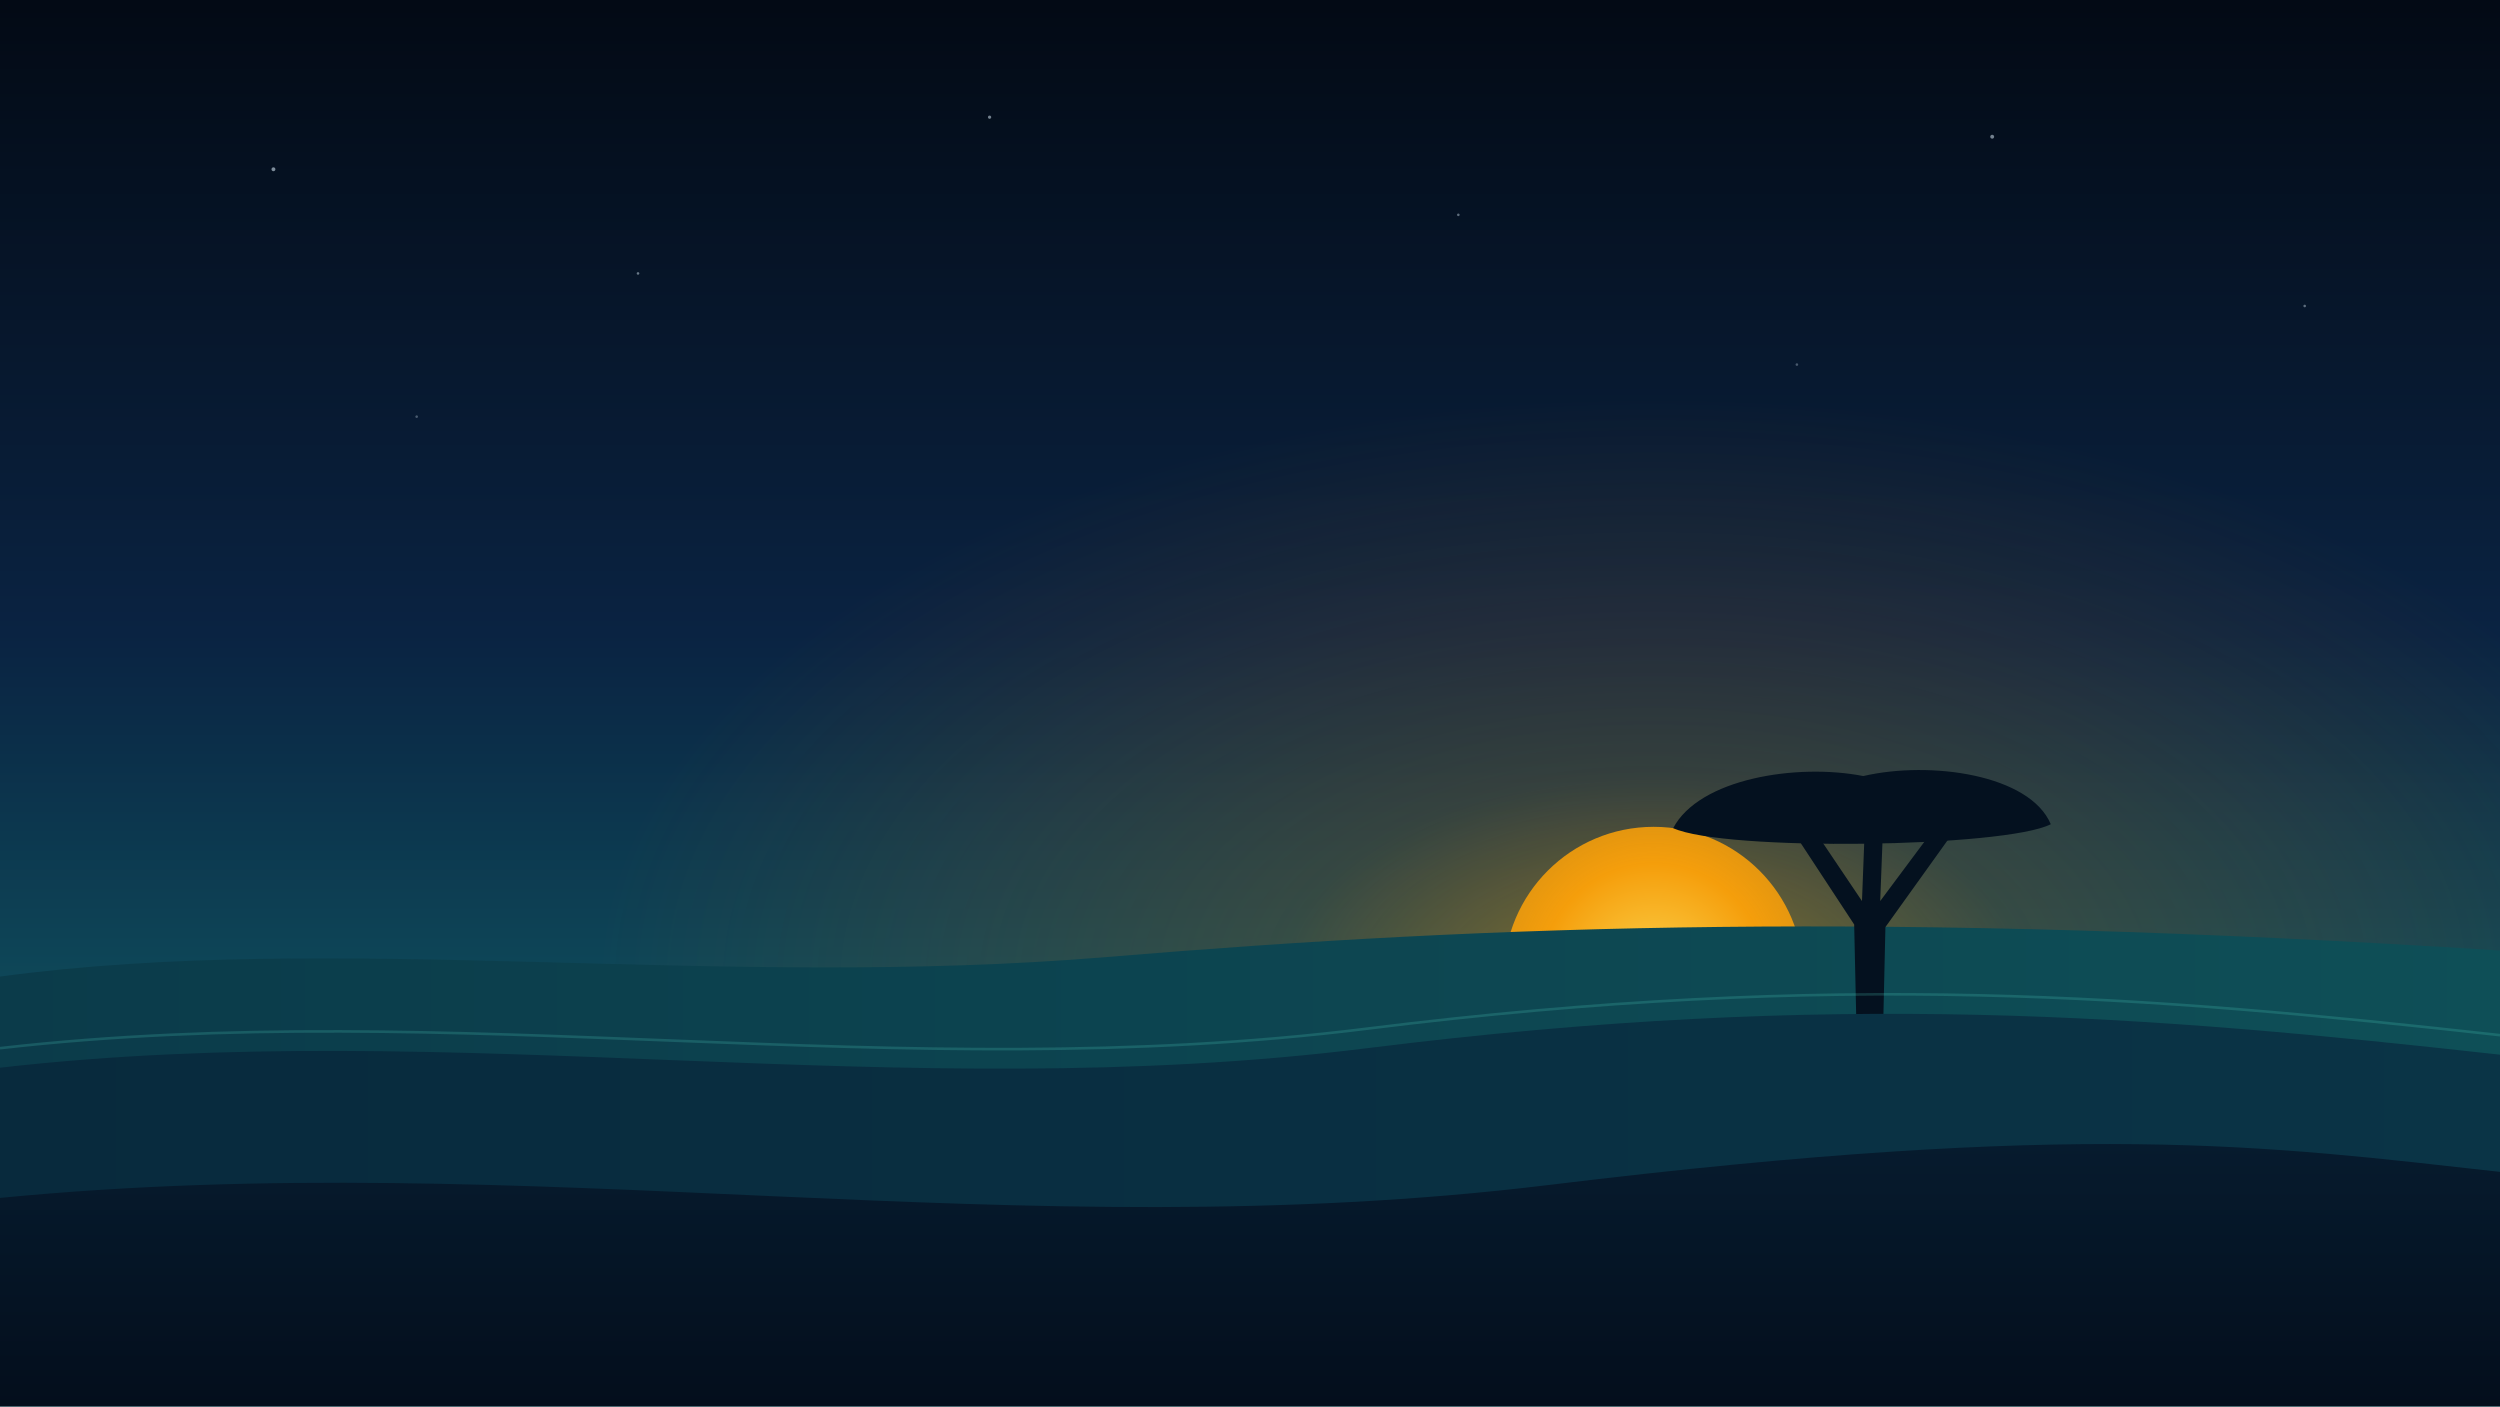
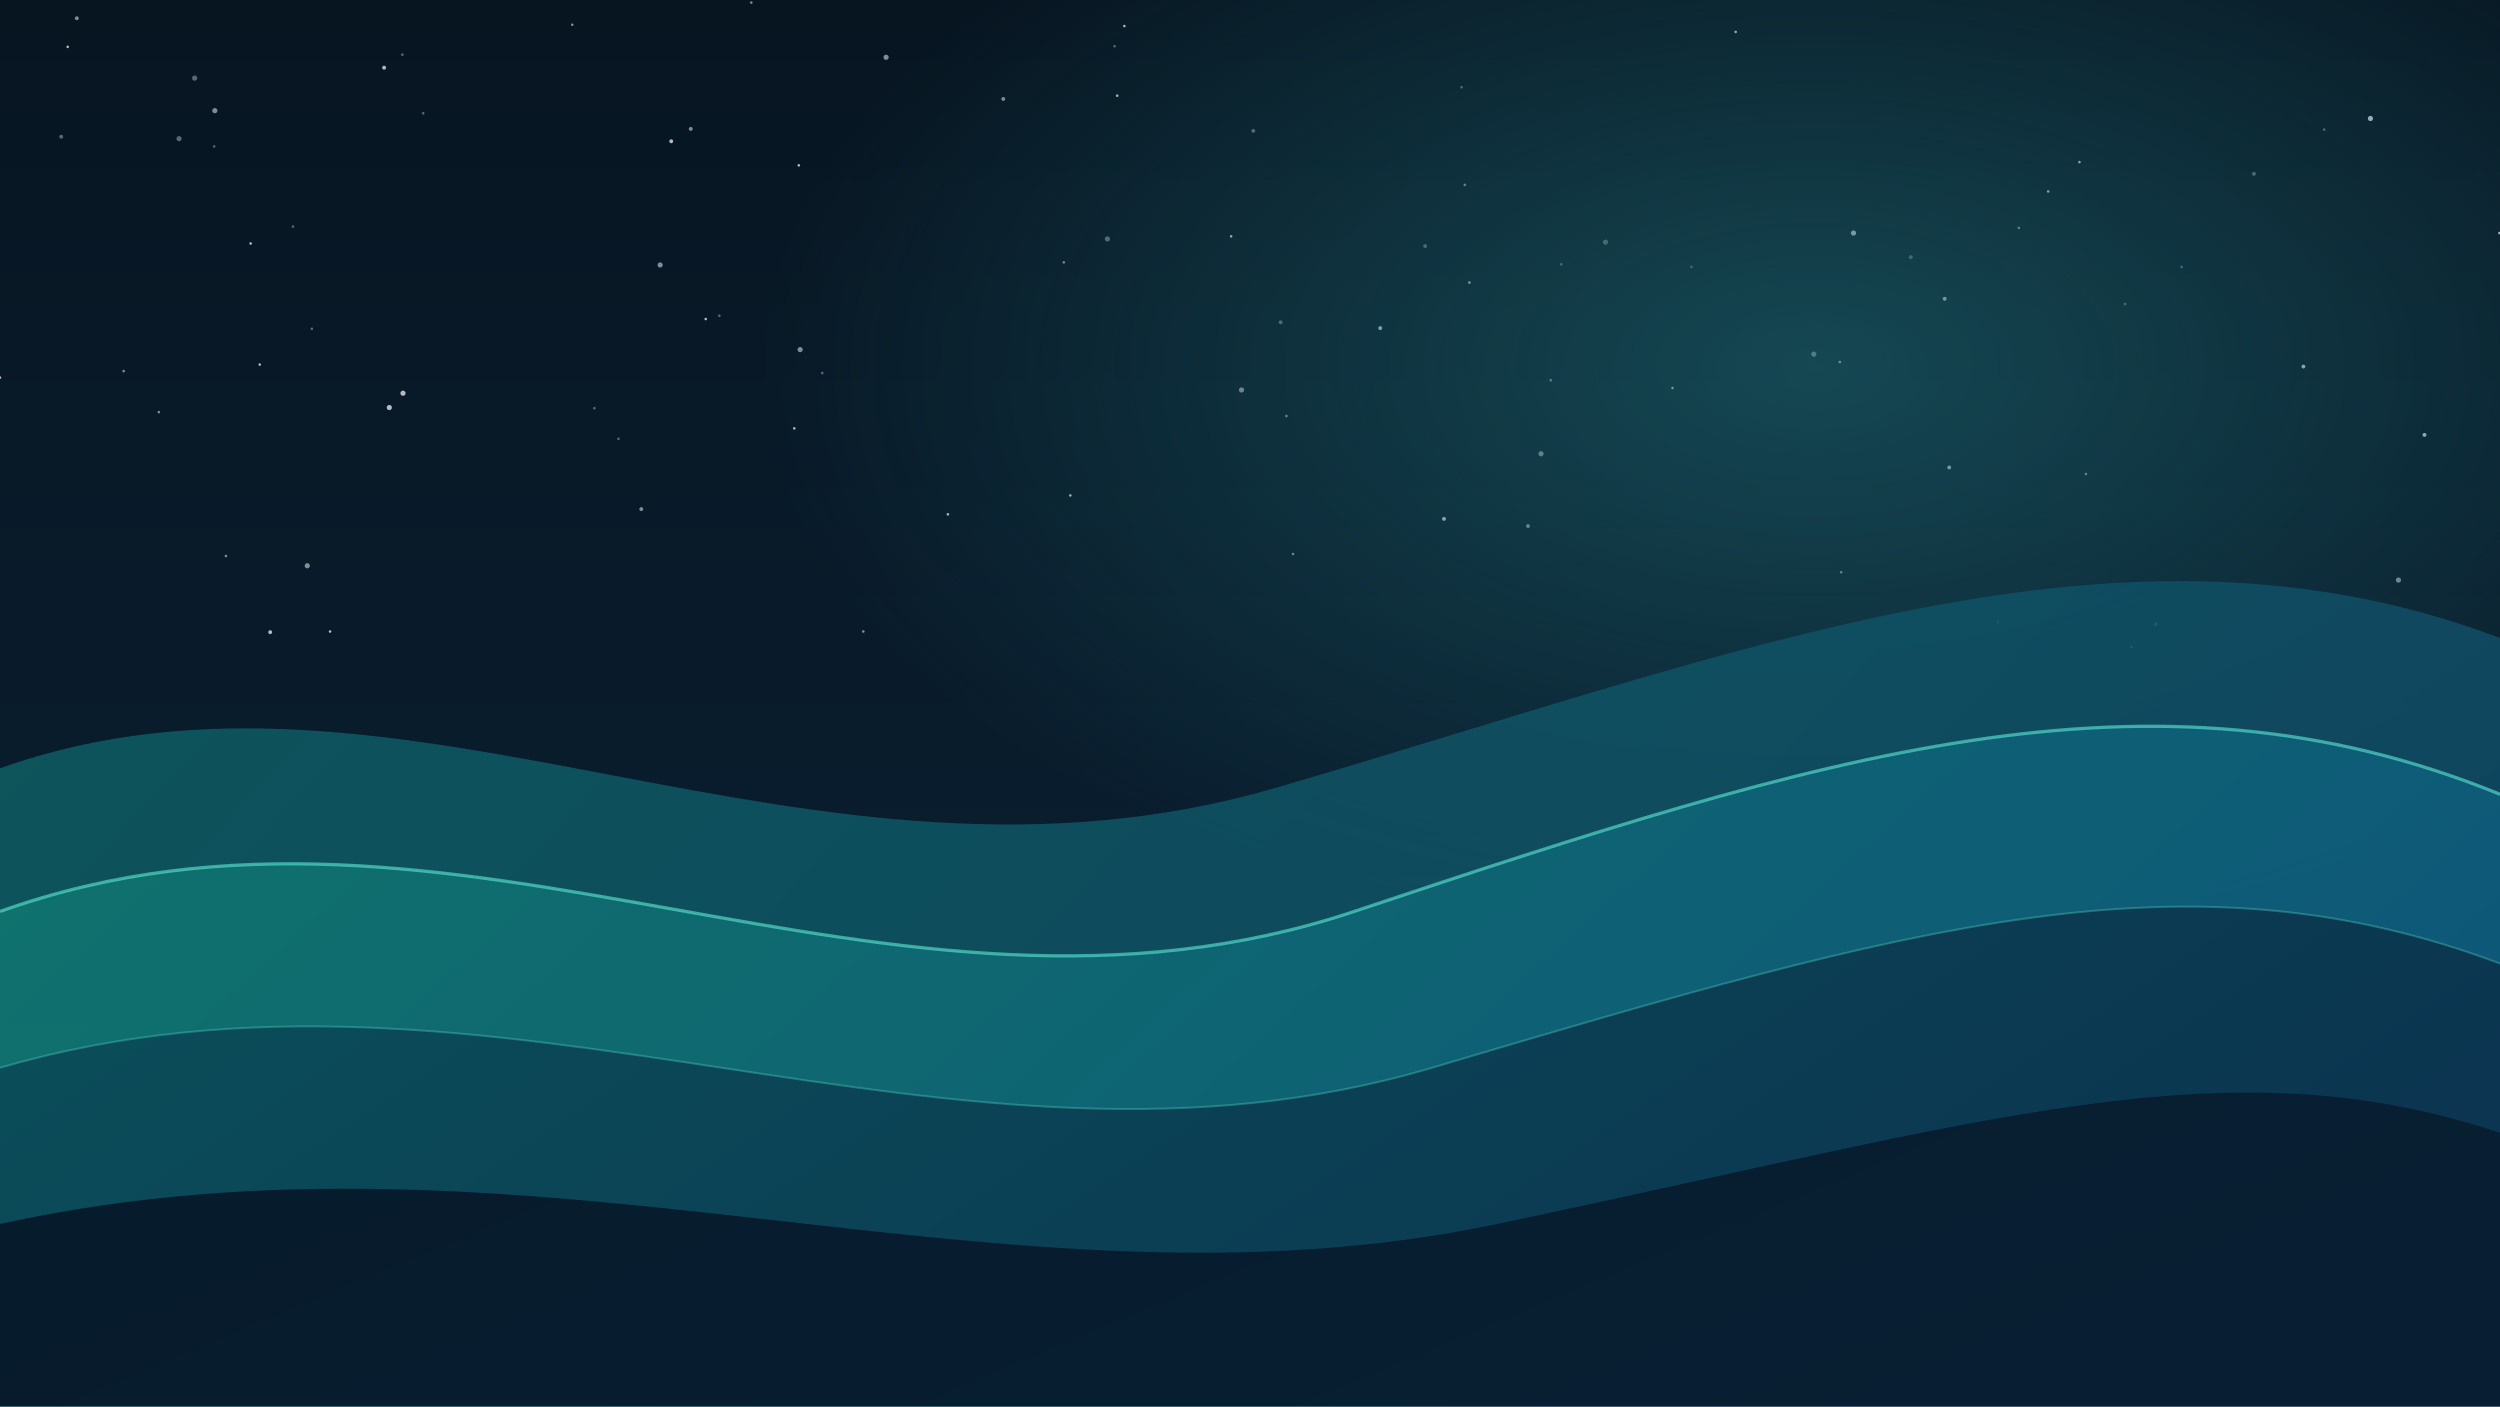
<svg xmlns="http://www.w3.org/2000/svg" viewBox="0 0 3840 2160" width="3840" height="2160">
  <defs>
-     <linearGradient id="sky" x1="0" y1="0" x2="0" y2="1">
-       <stop offset="0" stop-color="#030A15" />
-       <stop offset="0.45" stop-color="#0A2342" />
-       <stop offset="0.72" stop-color="#0E4A5A" />
-       <stop offset="0.82" stop-color="#16736F" />
+     <linearGradient id="bg" x1="0" y1="0" x2="0" y2="1">
+       <stop offset="0" stop-color="#071521" />
+       <stop offset="1" stop-color="#0B2236" />
    </linearGradient>
-     <radialGradient id="glow" cx="0.66" cy="0.70" r="0.42">
-       <stop offset="0" stop-color="#F59E0B" stop-opacity="0.55" />
-       <stop offset="0.35" stop-color="#D97706" stop-opacity="0.20" />
-       <stop offset="1" stop-color="#D97706" stop-opacity="0" />
+     <linearGradient id="b1" x1="0" y1="0" x2="1" y2="0.3">
+       <stop offset="0" stop-color="#0E5F63" />
+       <stop offset="1" stop-color="#0F4C66" />
+     </linearGradient>
+     <linearGradient id="b2" x1="0" y1="0" x2="1" y2="0.3">
+       <stop offset="0" stop-color="#0F766E" />
+       <stop offset="1" stop-color="#0E5A7A" />
+     </linearGradient>
+     <linearGradient id="b3" x1="0" y1="0" x2="1" y2="0.3">
+       <stop offset="0" stop-color="#0B4F5A" />
+       <stop offset="1" stop-color="#0B3550" />
+     </linearGradient>
+     <linearGradient id="b4" x1="0" y1="0" x2="1" y2="0.3">
+       <stop offset="0" stop-color="#061A2A" />
+       <stop offset="1" stop-color="#081F33" />
+     </linearGradient>
+     <radialGradient id="halo" cx="0.724" cy="0.259" r="0.42">
+       <stop offset="0" stop-color="#1F6F78" stop-opacity="0.55" />
+       <stop offset="1" stop-color="#1F6F78" stop-opacity="0" />
    </radialGradient>
-     <radialGradient id="sun" cx="0.5" cy="0.5" r="0.5">
-       <stop offset="0" stop-color="#FCD34D" />
-       <stop offset="0.75" stop-color="#F59E0B" />
-       <stop offset="1" stop-color="#F59E0B" stop-opacity="0.9" />
-     </radialGradient>
-     <linearGradient id="h1" x1="0" y1="0" x2="1" y2="0">
-       <stop offset="0" stop-color="#0B3B4A" />
-       <stop offset="1" stop-color="#0E4F57" />
-     </linearGradient>
-     <linearGradient id="h2" x1="0" y1="0" x2="1" y2="0">
-       <stop offset="0" stop-color="#082A3D" />
-       <stop offset="1" stop-color="#0A3446" />
-     </linearGradient>
-     <linearGradient id="h3" x1="0" y1="0" x2="0" y2="1">
-       <stop offset="0" stop-color="#061B2E" />
-       <stop offset="1" stop-color="#040E1C" />
-     </linearGradient>
  </defs>
-   <rect width="3840" height="2160" fill="url(#sky)" />
-   <rect width="3840" height="2160" fill="url(#glow)" />
-   <g fill="#E2F3FF">
-     <circle cx="420" cy="260" r="3" opacity="0.55" />
-     <circle cx="980" cy="420" r="2" opacity="0.45" />
-     <circle cx="1520" cy="180" r="2.5" opacity="0.5" />
-     <circle cx="2240" cy="330" r="2" opacity="0.4" />
-     <circle cx="3060" cy="210" r="3" opacity="0.5" />
-     <circle cx="3540" cy="470" r="2" opacity="0.4" />
-     <circle cx="640" cy="640" r="2" opacity="0.3" />
-     <circle cx="2760" cy="560" r="2" opacity="0.3" />
-   </g>
-   <circle cx="2540" cy="1500" r="230" fill="url(#sun)" />
-   <path d="M0 1500 C 520 1430, 1100 1520, 1700 1470 S 2900 1400, 3840 1460 L 3840 2160 L 0 2160 Z" fill="url(#h1)" />
-   <g fill="#04111F">
-     <path d="M2570 1272 C 2610 1196, 2760 1172, 2862 1192 C 2966 1168, 3118 1190, 3150 1266 C 3080 1302, 2648 1308, 2570 1272 Z" />
-     <path d="M2852 1600 L 2848 1420 L 2760 1286 L 2790 1280 L 2860 1384 L 2864 1280 L 2892 1280 L 2888 1384 L 2964 1282 L 2992 1290 L 2896 1424 L 2892 1600 Z" />
-   </g>
-   <path d="M0 1640 C 700 1560, 1380 1700, 2100 1610 S 3300 1560, 3840 1620 L 3840 2160 L 0 2160 Z" fill="url(#h2)" />
-   <path d="M0 1610 C 700 1530, 1380 1670, 2100 1580 S 3300 1530, 3840 1590" fill="none" stroke="#5EEAD4" stroke-opacity="0.18" stroke-width="4" />
-   <path d="M0 1840 C 820 1760, 1560 1920, 2380 1820 S 3480 1760, 3840 1800 L 3840 2160 L 0 2160 Z" fill="url(#h3)" />
+   <rect width="3840" height="2160" fill="url(#bg)" />
+   <circle cx="1326" cy="970" r="2" fill="#FFFFFF" fill-opacity="0.5" />
+   <circle cx="2666" cy="49" r="2" fill="#FFFFFF" fill-opacity="0.7" />
+   <circle cx="385" cy="374" r="2" fill="#FFFFFF" fill-opacity="0.7" />
+   <circle cx="879" cy="38" r="2" fill="#FFFFFF" fill-opacity="0.5" />
+   <circle cx="1712" cy="71" r="2" fill="#FFFFFF" fill-opacity="0.35" />
+   <circle cx="2257" cy="434" r="2" fill="#FFFFFF" fill-opacity="0.7" />
+   <circle cx="507" cy="970" r="2" fill="#FFFFFF" fill-opacity="0.7" />
+   <circle cx="2569" cy="596" r="2" fill="#FFFFFF" fill-opacity="0.7" />
+   <circle cx="2398" cy="406" r="2" fill="#FFFFFF" fill-opacity="0.35" />
+   <circle cx="190" cy="570" r="2" fill="#FFFFFF" fill-opacity="0.5" />
+   <circle cx="1716" cy="147" r="2" fill="#FFFFFF" fill-opacity="0.7" />
+   <circle cx="1263" cy="573" r="2" fill="#FFFFFF" fill-opacity="0.35" />
+   <circle cx="2382" cy="584" r="2" fill="#FFFFFF" fill-opacity="0.5" />
+   <circle cx="399" cy="560" r="2" fill="#FFFFFF" fill-opacity="0.7" />
+   <circle cx="244" cy="633" r="2" fill="#FFFFFF" fill-opacity="0.5" />
+   <circle cx="2786" cy="544" r="4" fill="#FFFFFF" fill-opacity="0.5" />
+   <circle cx="1907" cy="599" r="4" fill="#FFFFFF" fill-opacity="0.5" />
+   <circle cx="1227" cy="254" r="2" fill="#FFFFFF" fill-opacity="0.7" />
+   <circle cx="3194" cy="249" r="2" fill="#FFFFFF" fill-opacity="0.7" />
+   <circle cx="1229" cy="537" r="4" fill="#FFFFFF" fill-opacity="0.5" />
+   <circle cx="2987" cy="459" r="3" fill="#FFFFFF" fill-opacity="0.7" />
+   <circle cx="299" cy="120" r="4" fill="#FFFFFF" fill-opacity="0.35" />
+   <circle cx="3101" cy="350" r="2" fill="#FFFFFF" fill-opacity="0.5" />
+   <circle cx="1727" cy="40" r="2" fill="#FFFFFF" fill-opacity="0.7" />
+   <circle cx="2347" cy="808" r="3" fill="#FFFFFF" fill-opacity="0.5" />
+   <circle cx="2847" cy="358" r="4" fill="#FFFFFF" fill-opacity="0.7" />
+   <circle cx="3264" cy="467" r="2" fill="#FFFFFF" fill-opacity="0.35" />
+   <circle cx="1105" cy="485" r="2" fill="#FFFFFF" fill-opacity="0.35" />
+   <circle cx="2994" cy="718" r="3" fill="#FFFFFF" fill-opacity="0.7" />
+   <circle cx="2367" cy="697" r="4" fill="#FFFFFF" fill-opacity="0.5" />
+   <circle cx="2935" cy="395" r="3" fill="#FFFFFF" fill-opacity="0.35" />
+   <circle cx="1891" cy="363" r="2" fill="#FFFFFF" fill-opacity="0.7" />
+   <circle cx="479" cy="505" r="2" fill="#FFFFFF" fill-opacity="0.35" />
+   <circle cx="3146" cy="294" r="2" fill="#FFFFFF" fill-opacity="0.7" />
+   <circle cx="1014" cy="407" r="4" fill="#FFFFFF" fill-opacity="0.5" />
+   <circle cx="330" cy="170" r="4" fill="#FFFFFF" fill-opacity="0.5" />
+   <circle cx="2250" cy="284" r="2" fill="#FFFFFF" fill-opacity="0.5" />
+   <circle cx="3538" cy="563" r="3" fill="#FFFFFF" fill-opacity="0.7" />
+   <circle cx="1701" cy="367" r="4" fill="#FFFFFF" fill-opacity="0.35" />
+   <circle cx="618" cy="84" r="2" fill="#FFFFFF" fill-opacity="0.35" />
+   <circle cx="950" cy="674" r="2" fill="#FFFFFF" fill-opacity="0.35" />
+   <circle cx="1986" cy="851" r="2" fill="#FFFFFF" fill-opacity="0.5" />
+   <circle cx="1154" cy="4" r="2" fill="#FFFFFF" fill-opacity="0.5" />
+   <circle cx="2189" cy="378" r="3" fill="#FFFFFF" fill-opacity="0.35" />
+   <circle cx="2828" cy="879" r="2" fill="#FFFFFF" fill-opacity="0.5" />
+   <circle cx="3684" cy="891" r="4" fill="#FFFFFF" fill-opacity="0.5" />
+   <circle cx="1634" cy="403" r="2" fill="#FFFFFF" fill-opacity="0.5" />
+   <circle cx="2598" cy="410" r="2" fill="#FFFFFF" fill-opacity="0.35" />
+   <circle cx="275" cy="213" r="4" fill="#FFFFFF" fill-opacity="0.35" />
+   <circle cx="450" cy="348" r="2" fill="#FFFFFF" fill-opacity="0.35" />
+   <circle cx="0" cy="580" r="2" fill="#FFFFFF" fill-opacity="0.7" />
+   <circle cx="415" cy="971" r="3" fill="#FFFFFF" fill-opacity="0.7" />
+   <circle cx="104" cy="72" r="2" fill="#FFFFFF" fill-opacity="0.7" />
+   <circle cx="1541" cy="152" r="3" fill="#FFFFFF" fill-opacity="0.5" />
+   <circle cx="2466" cy="372" r="4" fill="#FFFFFF" fill-opacity="0.35" />
+   <circle cx="472" cy="869" r="4" fill="#FFFFFF" fill-opacity="0.5" />
+   <circle cx="1967" cy="495" r="3" fill="#FFFFFF" fill-opacity="0.35" />
+   <circle cx="590" cy="104" r="3" fill="#FFFFFF" fill-opacity="0.7" />
+   <circle cx="1084" cy="490" r="2" fill="#FFFFFF" fill-opacity="0.7" />
+   <circle cx="94" cy="210" r="3" fill="#FFFFFF" fill-opacity="0.35" />
+   <circle cx="2826" cy="556" r="2" fill="#FFFFFF" fill-opacity="0.7" />
+   <circle cx="1220" cy="658" r="2" fill="#FFFFFF" fill-opacity="0.7" />
+   <circle cx="3462" cy="267" r="3" fill="#FFFFFF" fill-opacity="0.35" />
+   <circle cx="1456" cy="790" r="2" fill="#FFFFFF" fill-opacity="0.7" />
+   <circle cx="2218" cy="797" r="3" fill="#FFFFFF" fill-opacity="0.7" />
+   <circle cx="913" cy="627" r="2" fill="#FFFFFF" fill-opacity="0.35" />
+   <circle cx="3351" cy="410" r="2" fill="#FFFFFF" fill-opacity="0.35" />
+   <circle cx="2120" cy="504" r="3" fill="#FFFFFF" fill-opacity="0.7" />
+   <circle cx="118" cy="28" r="3" fill="#FFFFFF" fill-opacity="0.5" />
+   <circle cx="1061" cy="198" r="3" fill="#FFFFFF" fill-opacity="0.5" />
+   <circle cx="3311" cy="959" r="3" fill="#FFFFFF" fill-opacity="0.5" />
+   <circle cx="329" cy="225" r="2" fill="#FFFFFF" fill-opacity="0.35" />
+   <circle cx="1925" cy="201" r="3" fill="#FFFFFF" fill-opacity="0.35" />
+   <circle cx="1976" cy="639" r="2" fill="#FFFFFF" fill-opacity="0.5" />
+   <circle cx="3724" cy="668" r="3" fill="#FFFFFF" fill-opacity="0.7" />
+   <circle cx="347" cy="854" r="2" fill="#FFFFFF" fill-opacity="0.5" />
+   <circle cx="3204" cy="728" r="2" fill="#FFFFFF" fill-opacity="0.5" />
+   <circle cx="3641" cy="182" r="4" fill="#FFFFFF" fill-opacity="0.7" />
+   <circle cx="1361" cy="88" r="4" fill="#FFFFFF" fill-opacity="0.5" />
+   <circle cx="1644" cy="761" r="2" fill="#FFFFFF" fill-opacity="0.7" />
+   <circle cx="650" cy="174" r="2" fill="#FFFFFF" fill-opacity="0.35" />
+   <circle cx="619" cy="604" r="4" fill="#FFFFFF" fill-opacity="0.7" />
+   <circle cx="598" cy="626" r="4" fill="#FFFFFF" fill-opacity="0.7" />
+   <circle cx="3839" cy="358" r="2" fill="#FFFFFF" fill-opacity="0.7" />
+   <circle cx="2245" cy="134" r="2" fill="#FFFFFF" fill-opacity="0.35" />
+   <circle cx="3274" cy="994" r="2" fill="#FFFFFF" fill-opacity="0.7" />
+   <circle cx="3069" cy="956" r="2" fill="#FFFFFF" fill-opacity="0.5" />
+   <circle cx="3570" cy="199" r="2" fill="#FFFFFF" fill-opacity="0.35" />
+   <circle cx="1031" cy="217" r="3" fill="#FFFFFF" fill-opacity="0.7" />
+   <circle cx="985" cy="782" r="3" fill="#FFFFFF" fill-opacity="0.5" />
+   <rect width="3840" height="2160" fill="url(#halo)" />
+   <path d="M0 1180 C 620 960, 1240 1420, 1960 1210 S 3260 760, 3840 980 L 3840 2160 L 0 2160 Z" fill="url(#b1)" opacity="0.85" />
+   <path d="M0 1400 C 700 1150, 1360 1640, 2080 1400 S 3300 1000, 3840 1220 L 3840 2160 L 0 2160 Z" fill="url(#b2)" opacity="0.92" />
+   <path d="M0 1400 C 700 1150, 1360 1640, 2080 1400 S 3300 1000, 3840 1220" fill="none" stroke="#5EEAD4" stroke-opacity="0.6" stroke-width="5" />
+   <path d="M0 1640 C 760 1420, 1460 1860, 2200 1640 S 3360 1300, 3840 1480 L 3840 2160 L 0 2160 Z" fill="url(#b3)" />
+   <path d="M0 1880 C 820 1700, 1540 2040, 2300 1880 S 3420 1600, 3840 1740 L 3840 2160 L 0 2160 Z" fill="url(#b4)" />
+   <path d="M0 1640 C 760 1420, 1460 1860, 2200 1640 S 3360 1300, 3840 1480" fill="none" stroke="#5EEAD4" stroke-opacity="0.3" stroke-width="3" />
</svg>
